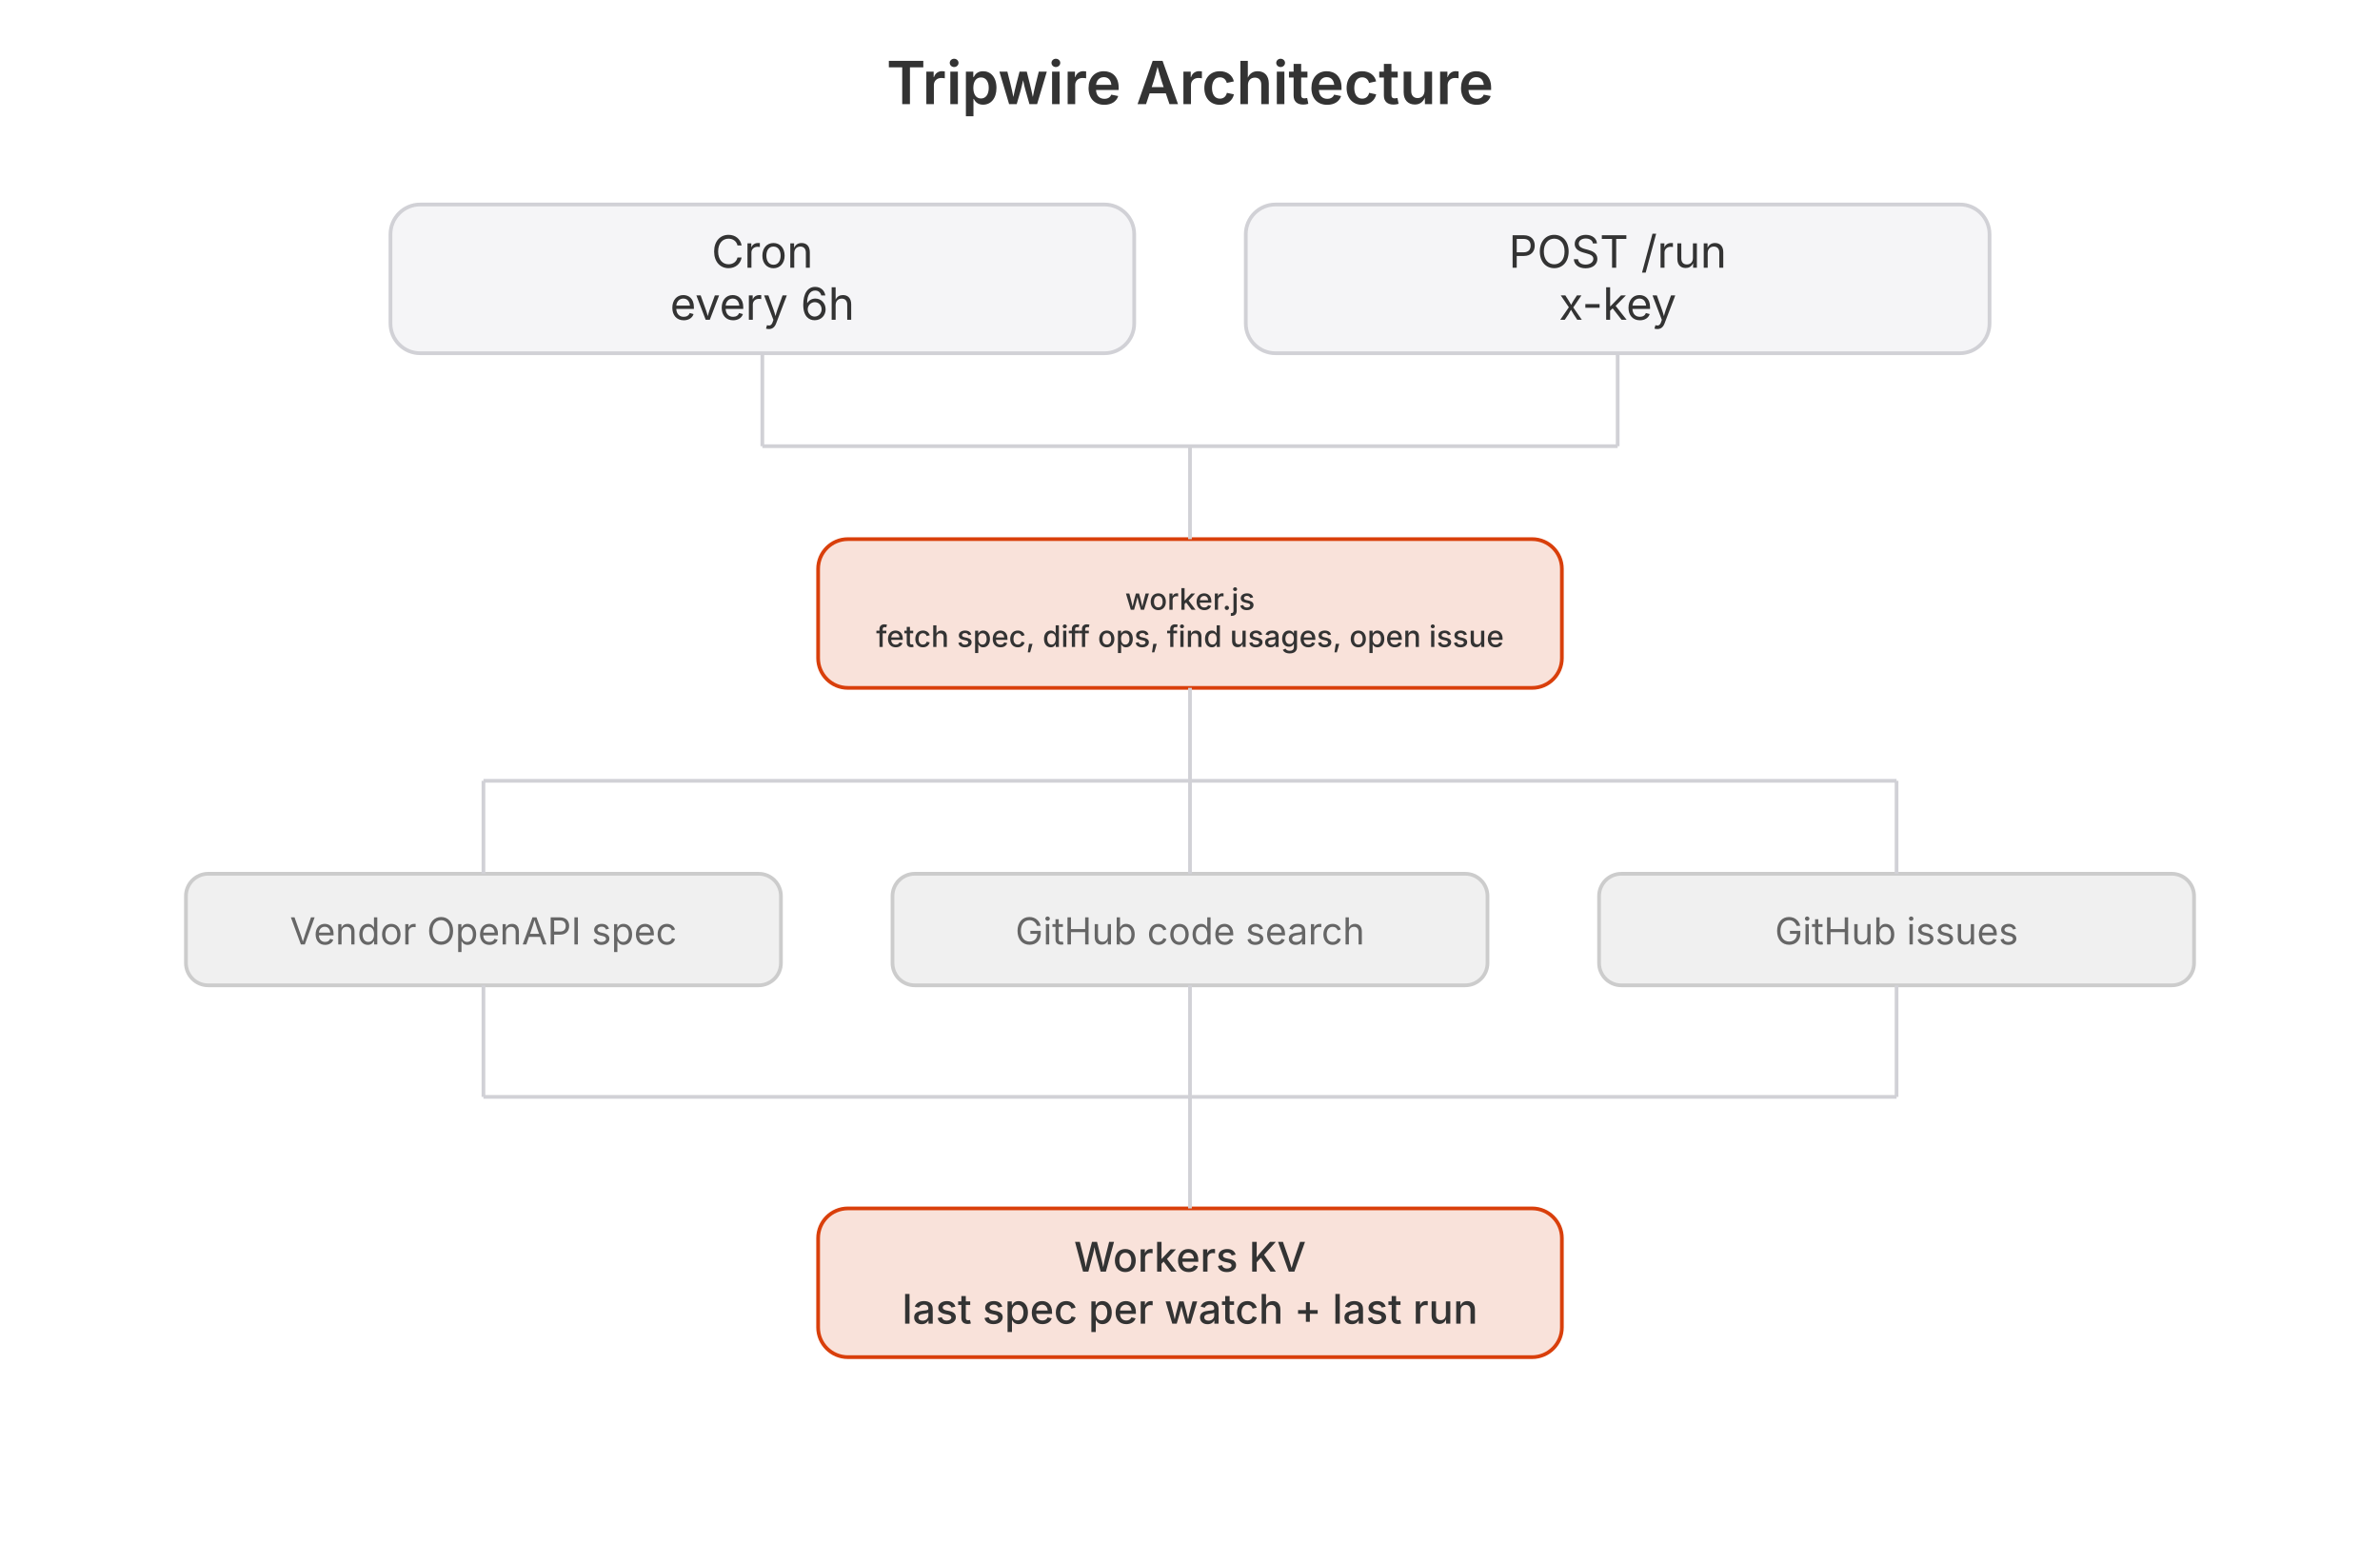
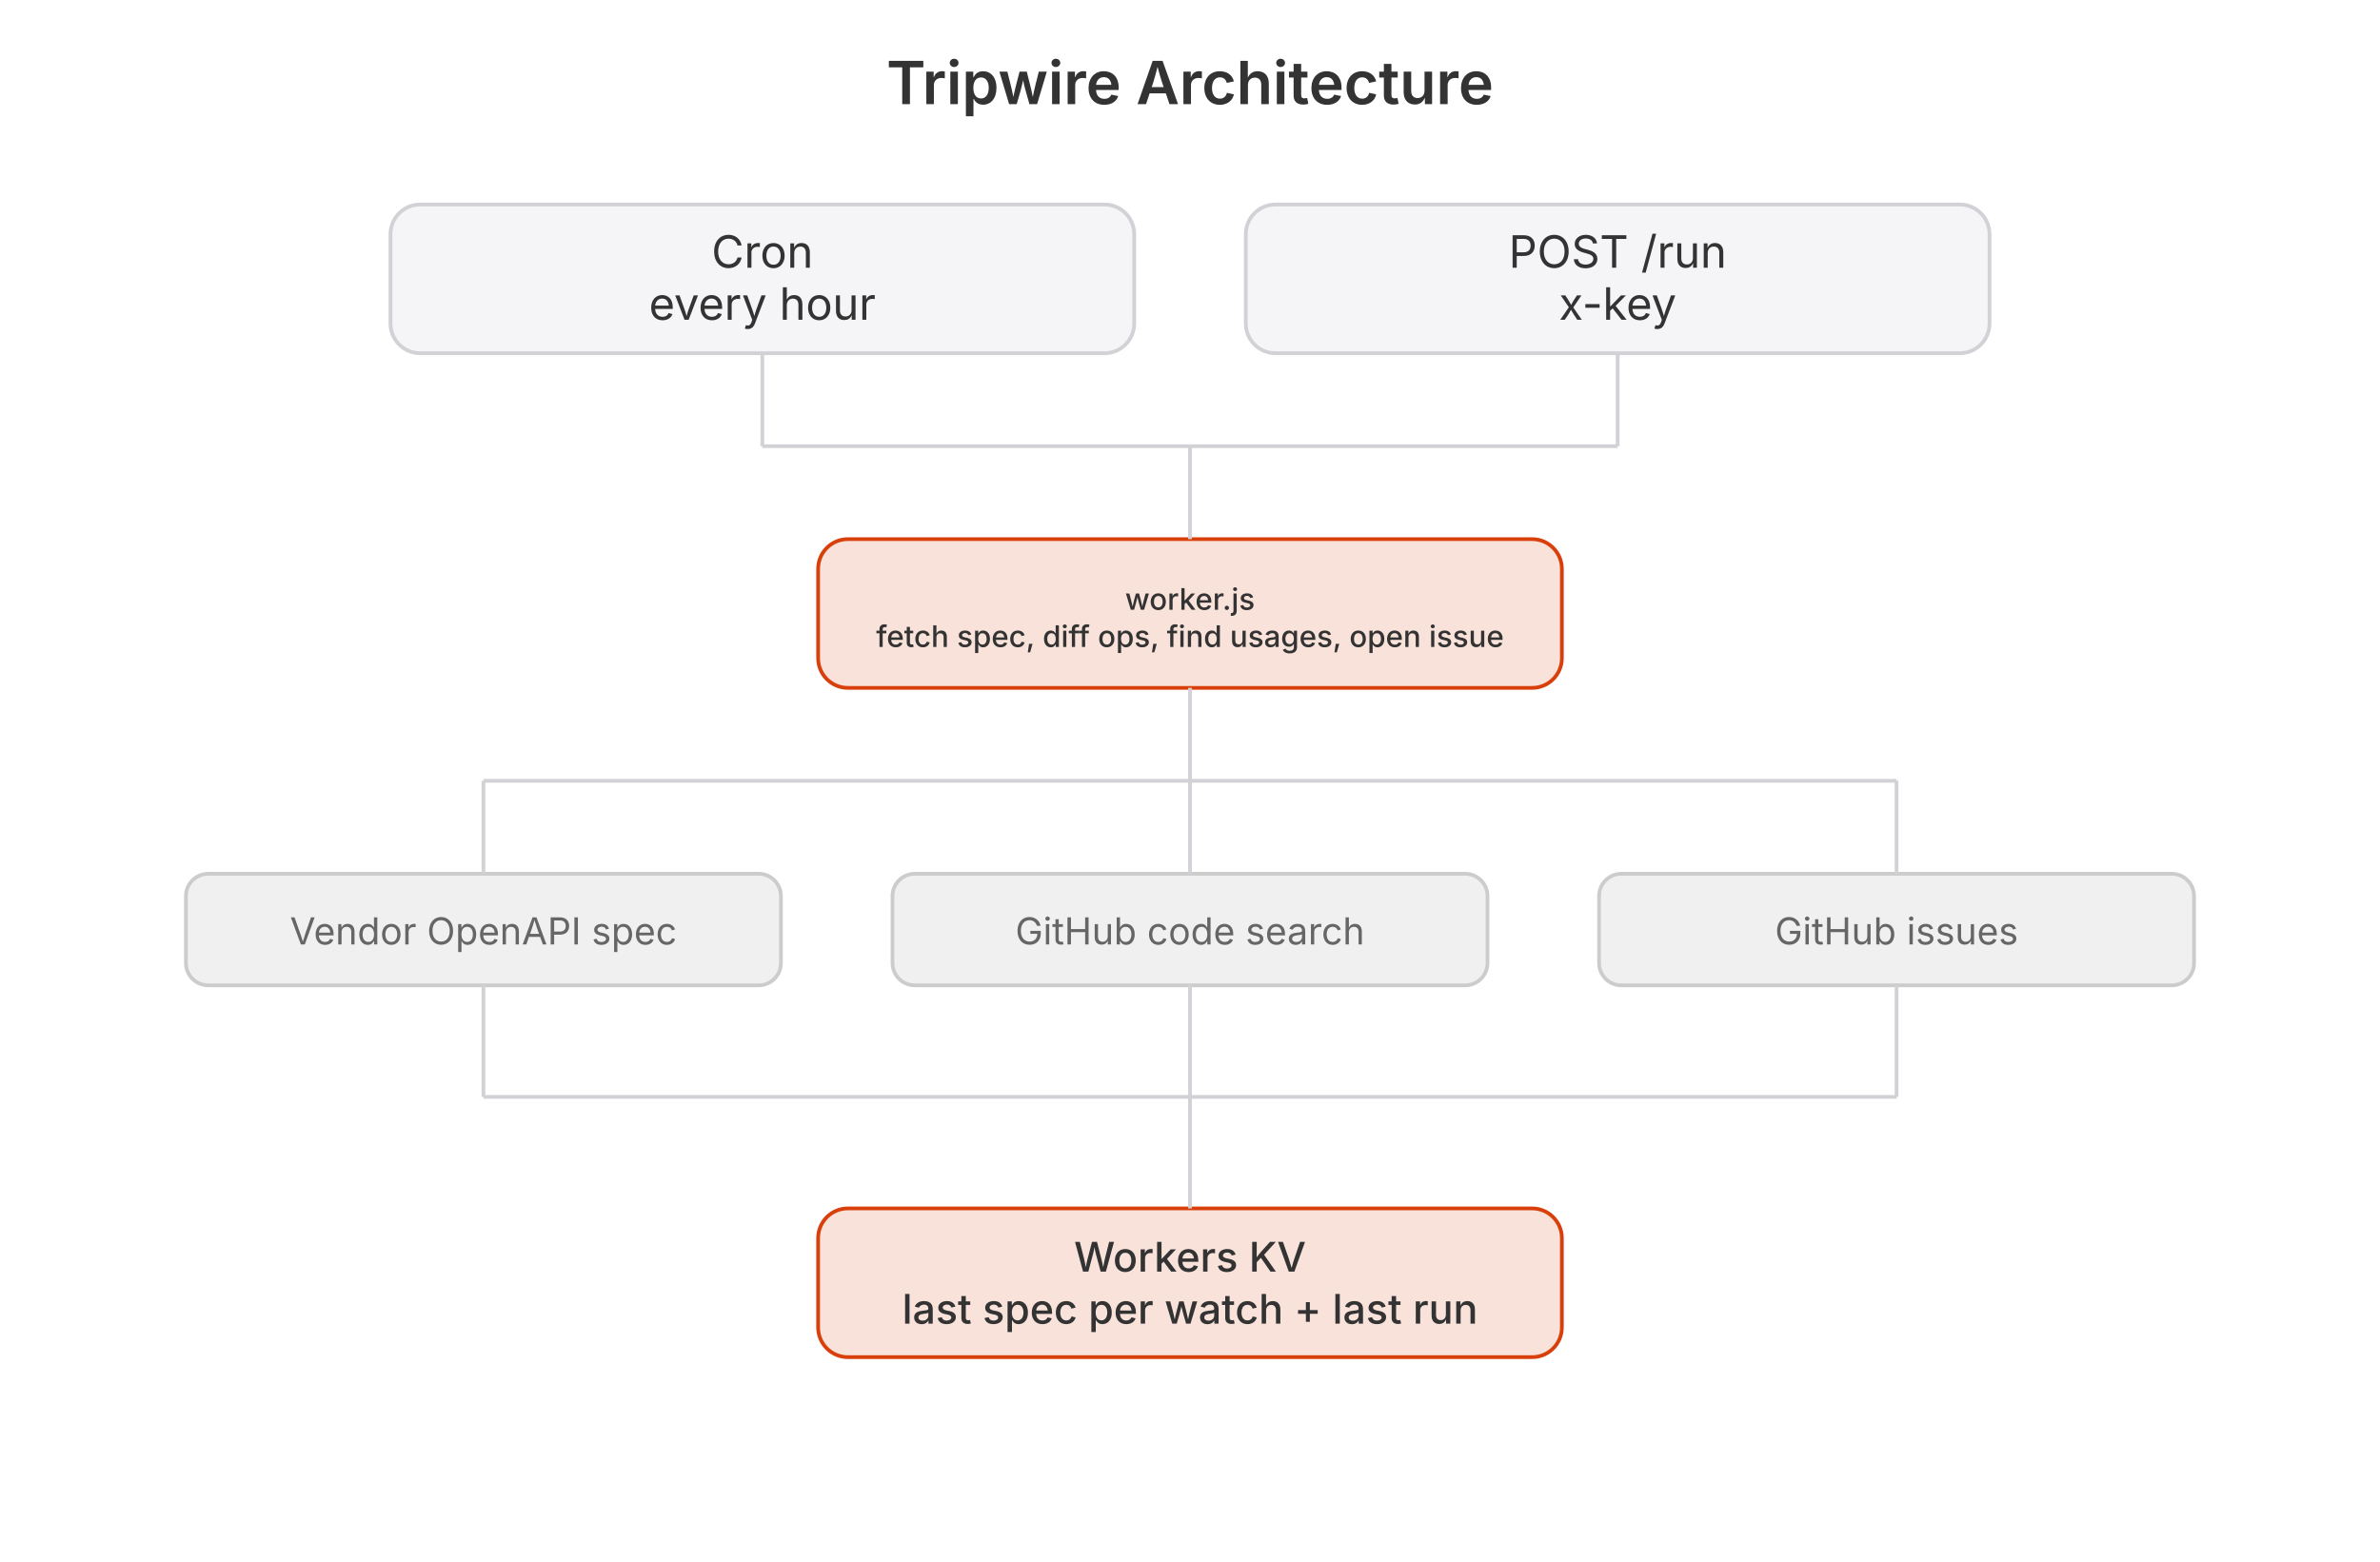
<svg xmlns="http://www.w3.org/2000/svg" width="640" height="420" style="background:#fff;font-family:-apple-system,BlinkMacSystemFont,sans-serif" viewBox="0 0 640 420">
  <text x="320" y="28" fill="#333" font-size="16" font-weight="600" text-anchor="middle">Tripwire Architecture</text>
  <rect width="200" height="40" x="105" y="55" fill="#f5f5f7" stroke="#d1d1d6" rx="8" />
  <text x="205" y="72" fill="#333" font-size="12" text-anchor="middle">Cron</text>
-   <text x="205" y="86" fill="#333" font-size="12" text-anchor="middle">every 6h</text>
+   <text x="205" y="86" fill="#333" font-size="12" text-anchor="middle">every hour</text>
  <rect width="200" height="40" x="335" y="55" fill="#f5f5f7" stroke="#d1d1d6" rx="8" />
  <text x="435" y="72" fill="#333" font-size="12" text-anchor="middle">POST /run</text>
  <text x="435" y="86" fill="#333" font-size="12" text-anchor="middle">x-key</text>
  <rect width="200" height="40" x="220" y="145" fill="#d93f0b" fill-opacity=".15" stroke="#d93f0b" rx="8" />
  <text x="320" y="164" fill="#333" font-size="8" font-weight="500" text-anchor="middle">worker.js</text>
  <text x="320" y="174" fill="#333" font-size="8" font-weight="500" text-anchor="middle">fetch spec, diff ops, find usages, open issue</text>
  <rect width="160" height="30" x="50" y="235" fill="#f0f0f0" stroke="#ccc" rx="6" />
  <text x="130" y="254" fill="#666" font-size="10" text-anchor="middle">Vendor OpenAPI spec</text>
  <rect width="160" height="30" x="240" y="235" fill="#f0f0f0" stroke="#ccc" rx="6" />
  <text x="320" y="254" fill="#666" font-size="10" text-anchor="middle">GitHub code search</text>
  <rect width="160" height="30" x="430" y="235" fill="#f0f0f0" stroke="#ccc" rx="6" />
  <text x="510" y="254" fill="#666" font-size="10" text-anchor="middle">GitHub issues</text>
  <rect width="200" height="40" x="220" y="325" fill="#d93f0b" fill-opacity=".15" stroke="#d93f0b" rx="8" />
  <text x="320" y="342" fill="#333" font-size="11" font-weight="500" text-anchor="middle">Workers KV</text>
  <text x="320" y="356" fill="#333" font-size="11" font-weight="500" text-anchor="middle">last spec per watch + last run</text>
  <path stroke="#d1d1d6" fill="none" d="M205 95v25M435 95v25M205 120H435M320 120V145M320 185V210M130 210v25M320 210v25M510 210v25M130 210H510M130 265v30M320 265v30M510 265v30M130 295H510M320 295V325" />
</svg>
